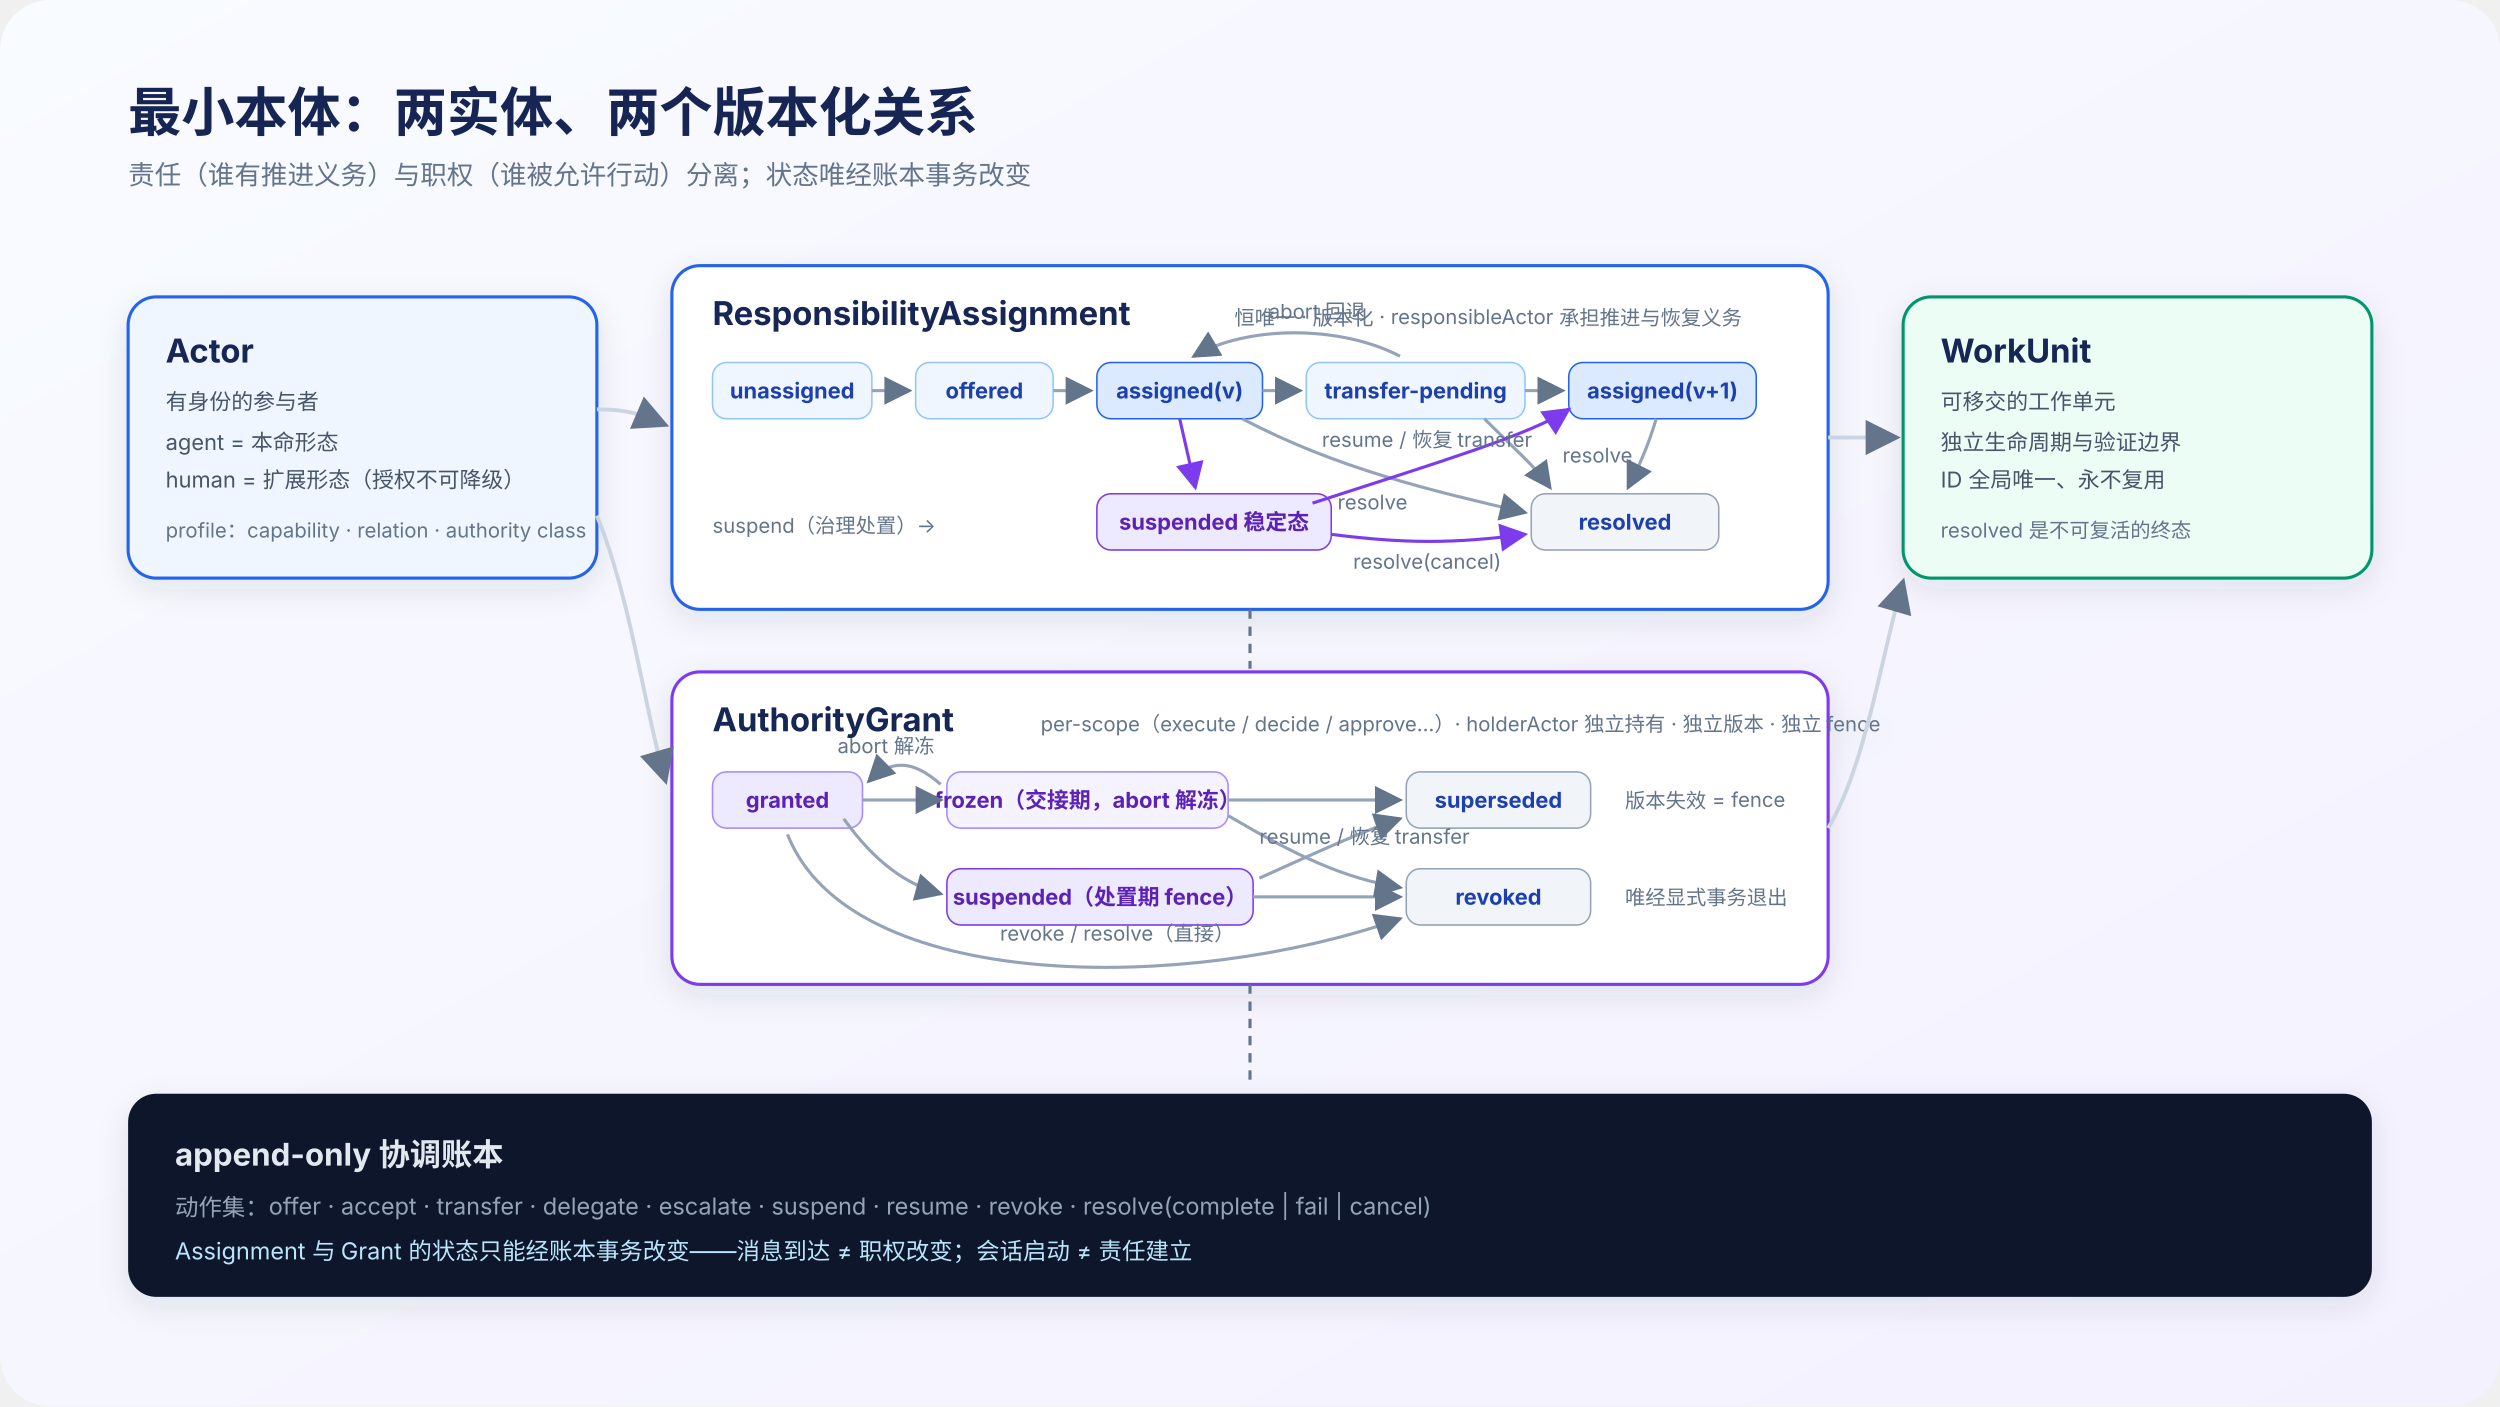
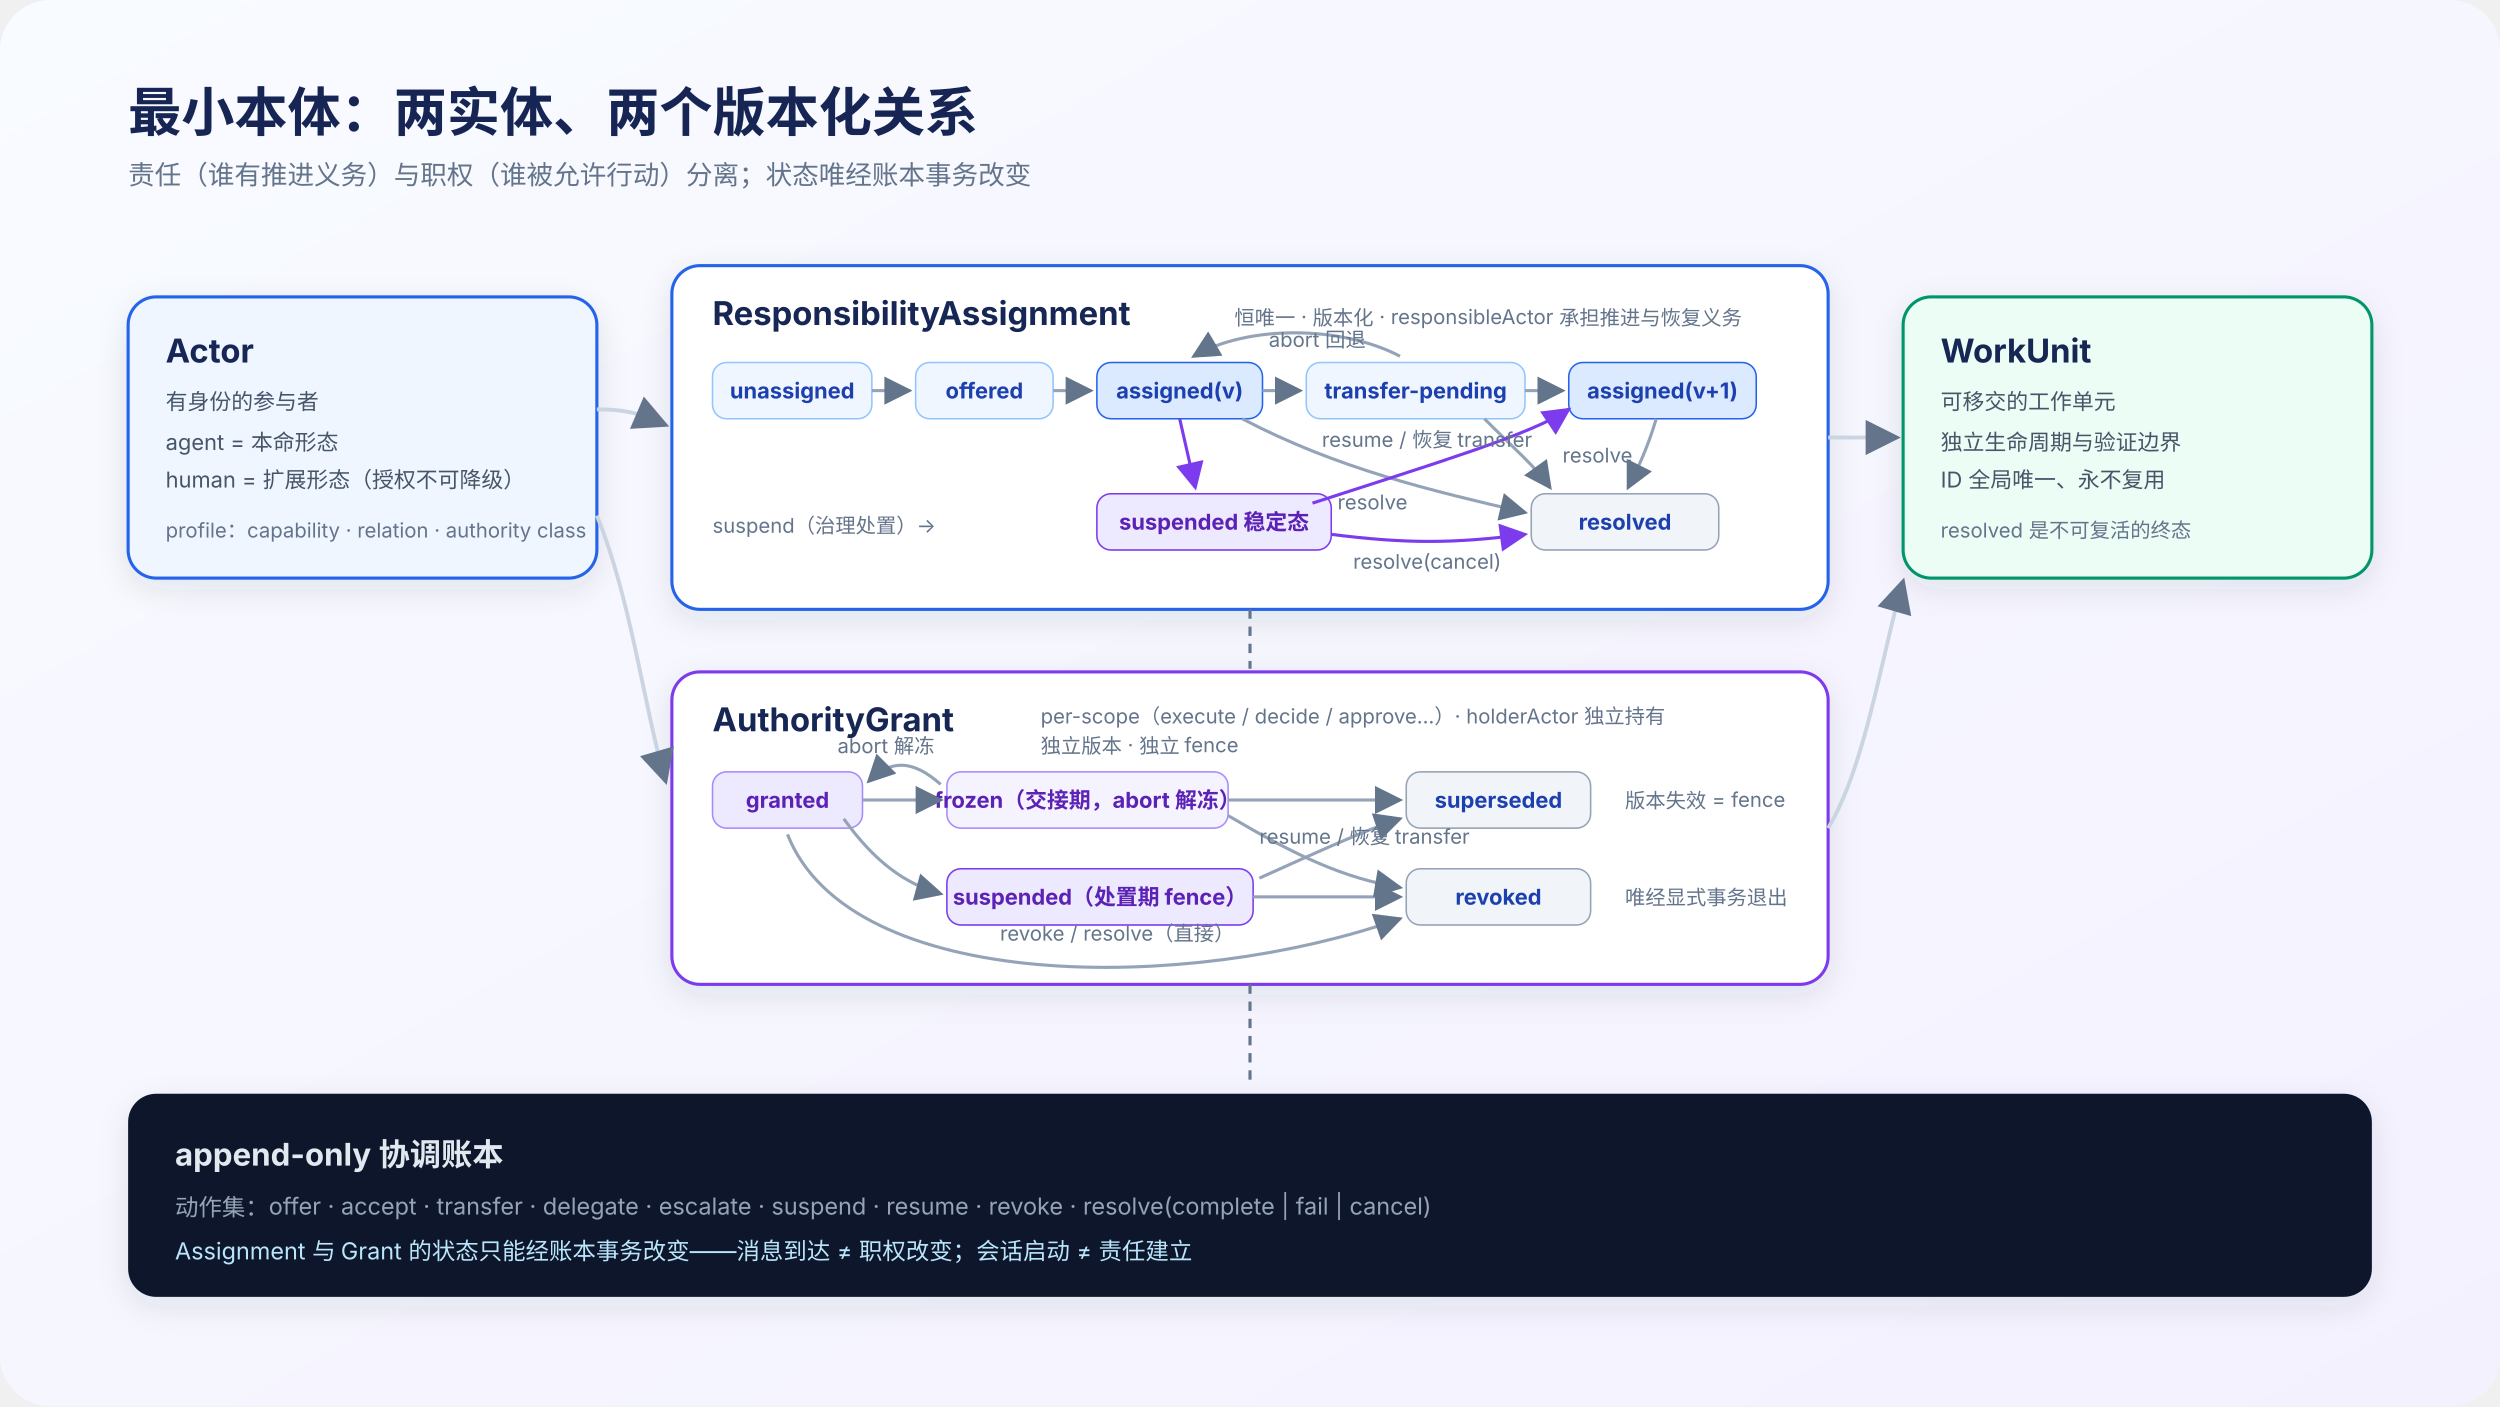
<svg xmlns="http://www.w3.org/2000/svg" width="1600" height="900" viewBox="0 0 1600 900" role="img" aria-labelledby="title desc">
  <defs>
    <linearGradient id="bg" x1="0" y1="0" x2="1" y2="1">
      <stop stop-color="#F8FBFF" />
      <stop offset="1" stop-color="#F4F1FF" />
    </linearGradient>
    <filter id="shadow" x="-20%" y="-20%" width="140%" height="140%">
      <feDropShadow dx="0" dy="6" stdDeviation="10" flood-color="#1E293B" flood-opacity=".10" />
    </filter>
    <marker id="arrow" markerWidth="11" markerHeight="11" refX="9" refY="5.5" orient="auto">
      <path d="M1,1 L10,5.5 L1,10 Z" fill="#64748B" />
    </marker>
    <marker id="vArrow" markerWidth="11" markerHeight="11" refX="9" refY="5.5" orient="auto">
      <path d="M1,1 L10,5.5 L1,10 Z" fill="#7C3AED" />
    </marker>
    <style>
      .f{font-family:Inter,'Noto Sans CJK SC','PingFang SC',sans-serif}
      .title{font-size:34px;font-weight:750;fill:#172554}
      .sub{font-size:17px;fill:#64748B}
      .h{font-size:21px;font-weight:750;fill:#172554}
      .b{font-size:14px;fill:#475569}
      .s{font-size:14px;font-weight:650;fill:#1E40AF}
      .sv{font-size:14px;font-weight:650;fill:#5B21B6}
      .note{font-size:13px;fill:#64748B}
      .node{filter:url(#shadow)}
    </style>
  </defs>
  <rect width="1600" height="900" rx="32" fill="url(#bg)" />
  <text x="82" y="84" class="f title">最小本体：两实体、两个版本化关系</text>
  <text x="82" y="118" class="f sub">责任（谁有推进义务）与职权（谁被允许行动）分离；状态唯经账本事务改变</text>
  <g class="node">
    <rect x="82" y="190" width="300" height="180" rx="18" fill="#EFF6FF" stroke="#2563EB" stroke-width="2" />
    <text x="106" y="232" class="f h">Actor</text>
    <text x="106" y="262" class="f b">有身份的参与者</text>
    <text x="106" y="288" class="f b">agent = 本命形态</text>
    <text x="106" y="312" class="f b">human = 扩展形态（授权不可降级）</text>
    <text x="106" y="344" class="f note">profile：capability · relation · authority class</text>
  </g>
  <g class="node">
    <rect x="1218" y="190" width="300" height="180" rx="18" fill="#ECFDF5" stroke="#059669" stroke-width="2" />
    <text x="1242" y="232" class="f h">WorkUnit</text>
    <text x="1242" y="262" class="f b">可移交的工作单元</text>
    <text x="1242" y="288" class="f b">独立生命周期与验证边界</text>
    <text x="1242" y="312" class="f b">ID 全局唯一、永不复用</text>
    <text x="1242" y="344" class="f note">resolved 是不可复活的终态</text>
  </g>
  <g class="node">
    <rect x="430" y="170" width="740" height="220" rx="18" fill="#FFFFFF" stroke="#2563EB" stroke-width="2" />
    <text x="456" y="208" class="f h">ResponsibilityAssignment</text>
    <text x="790" y="208" class="f note">恒唯一 · 版本化 · responsibleActor 承担推进与恢复义务</text>
    <g>
      <rect x="456" y="232" width="102" height="36" rx="9" fill="#EFF6FF" stroke="#93C5FD" />
      <text x="507" y="255" text-anchor="middle" class="f s">unassigned</text>
      <rect x="586" y="232" width="88" height="36" rx="9" fill="#EFF6FF" stroke="#93C5FD" />
      <text x="630" y="255" text-anchor="middle" class="f s">offered</text>
      <rect x="702" y="232" width="106" height="36" rx="9" fill="#DBEAFE" stroke="#2563EB" />
      <text x="755" y="255" text-anchor="middle" class="f s">assigned(v)</text>
      <rect x="836" y="232" width="140" height="36" rx="9" fill="#EFF6FF" stroke="#93C5FD" />
      <text x="906" y="255" text-anchor="middle" class="f s">transfer-pending</text>
      <rect x="1004" y="232" width="120" height="36" rx="9" fill="#DBEAFE" stroke="#2563EB" />
      <text x="1064" y="255" text-anchor="middle" class="f s">assigned(v+1)</text>
      <g stroke="#94A3B8" stroke-width="2" fill="none" marker-end="url(#arrow)">
        <path d="M558 250 L582 250" />
        <path d="M674 250 L698 250" />
        <path d="M808 250 L832 250" />
        <path d="M976 250 L1000 250" />
        <path d="M896 228 C858 208 798 208 764 228" />
        <path d="M795 268 C856 300 916 314 976 328" />
        <path d="M950 268 C970 288 982 298 992 312" />
        <path d="M1060 268 C1054 288 1048 300 1042 312" />
      </g>
-       <text x="812" y="204" class="f note">abort 回退</text>
+       <text x="812" y="222" class="f note">abort 回退</text>
      <text x="856" y="326" class="f note">resolve</text>
      <text x="1000" y="296" class="f note">resolve</text>
      <rect x="702" y="316" width="150" height="36" rx="9" fill="#EDE9FE" stroke="#7C3AED" />
      <text x="777" y="339" text-anchor="middle" class="f sv">suspended 稳定态</text>
      <rect x="980" y="316" width="120" height="36" rx="9" fill="#F1F5F9" stroke="#94A3B8" />
      <text x="1040" y="339" text-anchor="middle" class="f s">resolved</text>
      <g stroke="#7C3AED" stroke-width="2" fill="none" marker-end="url(#vArrow)">
        <path d="M755 268 L765 312" />
        <path d="M852 342 C900 348 930 348 976 342" />
        <path d="M840 322 C920 296 980 278 1004 262" />
      </g>
      <text x="456" y="341" class="f note">suspend（治理处置）→</text>
      <text x="846" y="286" class="f note">resume / 恢复 transfer</text>
      <text x="866" y="364" class="f note">resolve(cancel)</text>
    </g>
  </g>
  <g class="node">
    <rect x="430" y="430" width="740" height="200" rx="18" fill="#FFFFFF" stroke="#7C3AED" stroke-width="2" />
    <text x="456" y="468" class="f h">AuthorityGrant</text>
-     <text x="666" y="468" class="f note">per-scope（execute / decide / approve…）· holderActor 独立持有 · 独立版本 · 独立 fence</text>
+     <text x="666" y="463" class="f note">per-scope（execute / decide / approve…）· holderActor 独立持有</text>
+     <text x="666" y="482" class="f note">独立版本 · 独立 fence</text>
    <g>
      <rect x="456" y="494" width="96" height="36" rx="9" fill="#EDE9FE" stroke="#A78BFA" />
      <text x="504" y="517" text-anchor="middle" class="f sv">granted</text>
      <rect x="606" y="494" width="180" height="36" rx="9" fill="#F5F3FF" stroke="#A78BFA" />
      <text x="696" y="517" text-anchor="middle" class="f sv">frozen（交接期，abort 解冻）</text>
      <rect x="606" y="556" width="196" height="36" rx="9" fill="#EDE9FE" stroke="#7C3AED" />
      <text x="704" y="579" text-anchor="middle" class="f sv">suspended（处置期 fence）</text>
      <rect x="900" y="494" width="118" height="36" rx="9" fill="#F1F5F9" stroke="#94A3B8" />
      <text x="959" y="517" text-anchor="middle" class="f s">superseded</text>
      <rect x="900" y="556" width="118" height="36" rx="9" fill="#F1F5F9" stroke="#94A3B8" />
      <text x="959" y="579" text-anchor="middle" class="f s">revoked</text>
      <g stroke="#94A3B8" stroke-width="2" fill="none" marker-end="url(#arrow)">
        <path d="M552 512 L602 512" />
        <path d="M540 524 C560 552 580 566 602 572" />
        <path d="M786 512 L896 512" />
        <path d="M802 574 L896 574" />
        <path d="M786 522 C830 548 860 562 896 568" />
        <path d="M602 502 C584 486 570 486 556 500" />
        <path d="M806 562 C846 544 872 532 896 524" />
        <path d="M504 534 C544 636 760 636 896 588" />
      </g>
      <text x="536" y="482" class="f note">abort 解冻</text>
      <text x="806" y="540" class="f note">resume / 恢复 transfer</text>
      <text x="640" y="602" class="f note">revoke / resolve（直接）</text>
      <text x="1040" y="517" class="f note">版本失效 = fence</text>
      <text x="1040" y="579" class="f note">唯经显式事务退出</text>
    </g>
  </g>
  <g stroke="#CBD5E1" stroke-width="2.5" fill="none" marker-end="url(#arrow)">
    <path d="M382 262 C404 262 412 266 426 272" />
    <path d="M382 330 C404 384 412 452 426 500" />
    <path d="M1170 280 L1214 280" />
    <path d="M1170 530 C1194 490 1204 420 1218 372" />
  </g>
  <g class="node">
    <rect x="82" y="700" width="1436" height="130" rx="18" fill="#0F172A" />
    <text x="112" y="746" class="f" font-size="20" font-weight="750" fill="#E2E8F0">append-only 协调账本</text>
    <text x="112" y="778" class="f" font-size="15" fill="#94A3B8">动作集：offer · accept · transfer · delegate · escalate · suspend · resume · revoke · resolve(complete | fail | cancel)</text>
    <text x="112" y="806" class="f" font-size="15" fill="#BAE6FD">Assignment 与 Grant 的状态只能经账本事务改变——消息到达 ≠ 职权改变；会话启动 ≠ 责任建立</text>
  </g>
  <g stroke="#64748B" stroke-width="2" stroke-dasharray="6 5" fill="none">
    <path d="M800 390 L800 428" />
    <path d="M800 630 L800 696" />
  </g>
</svg>
